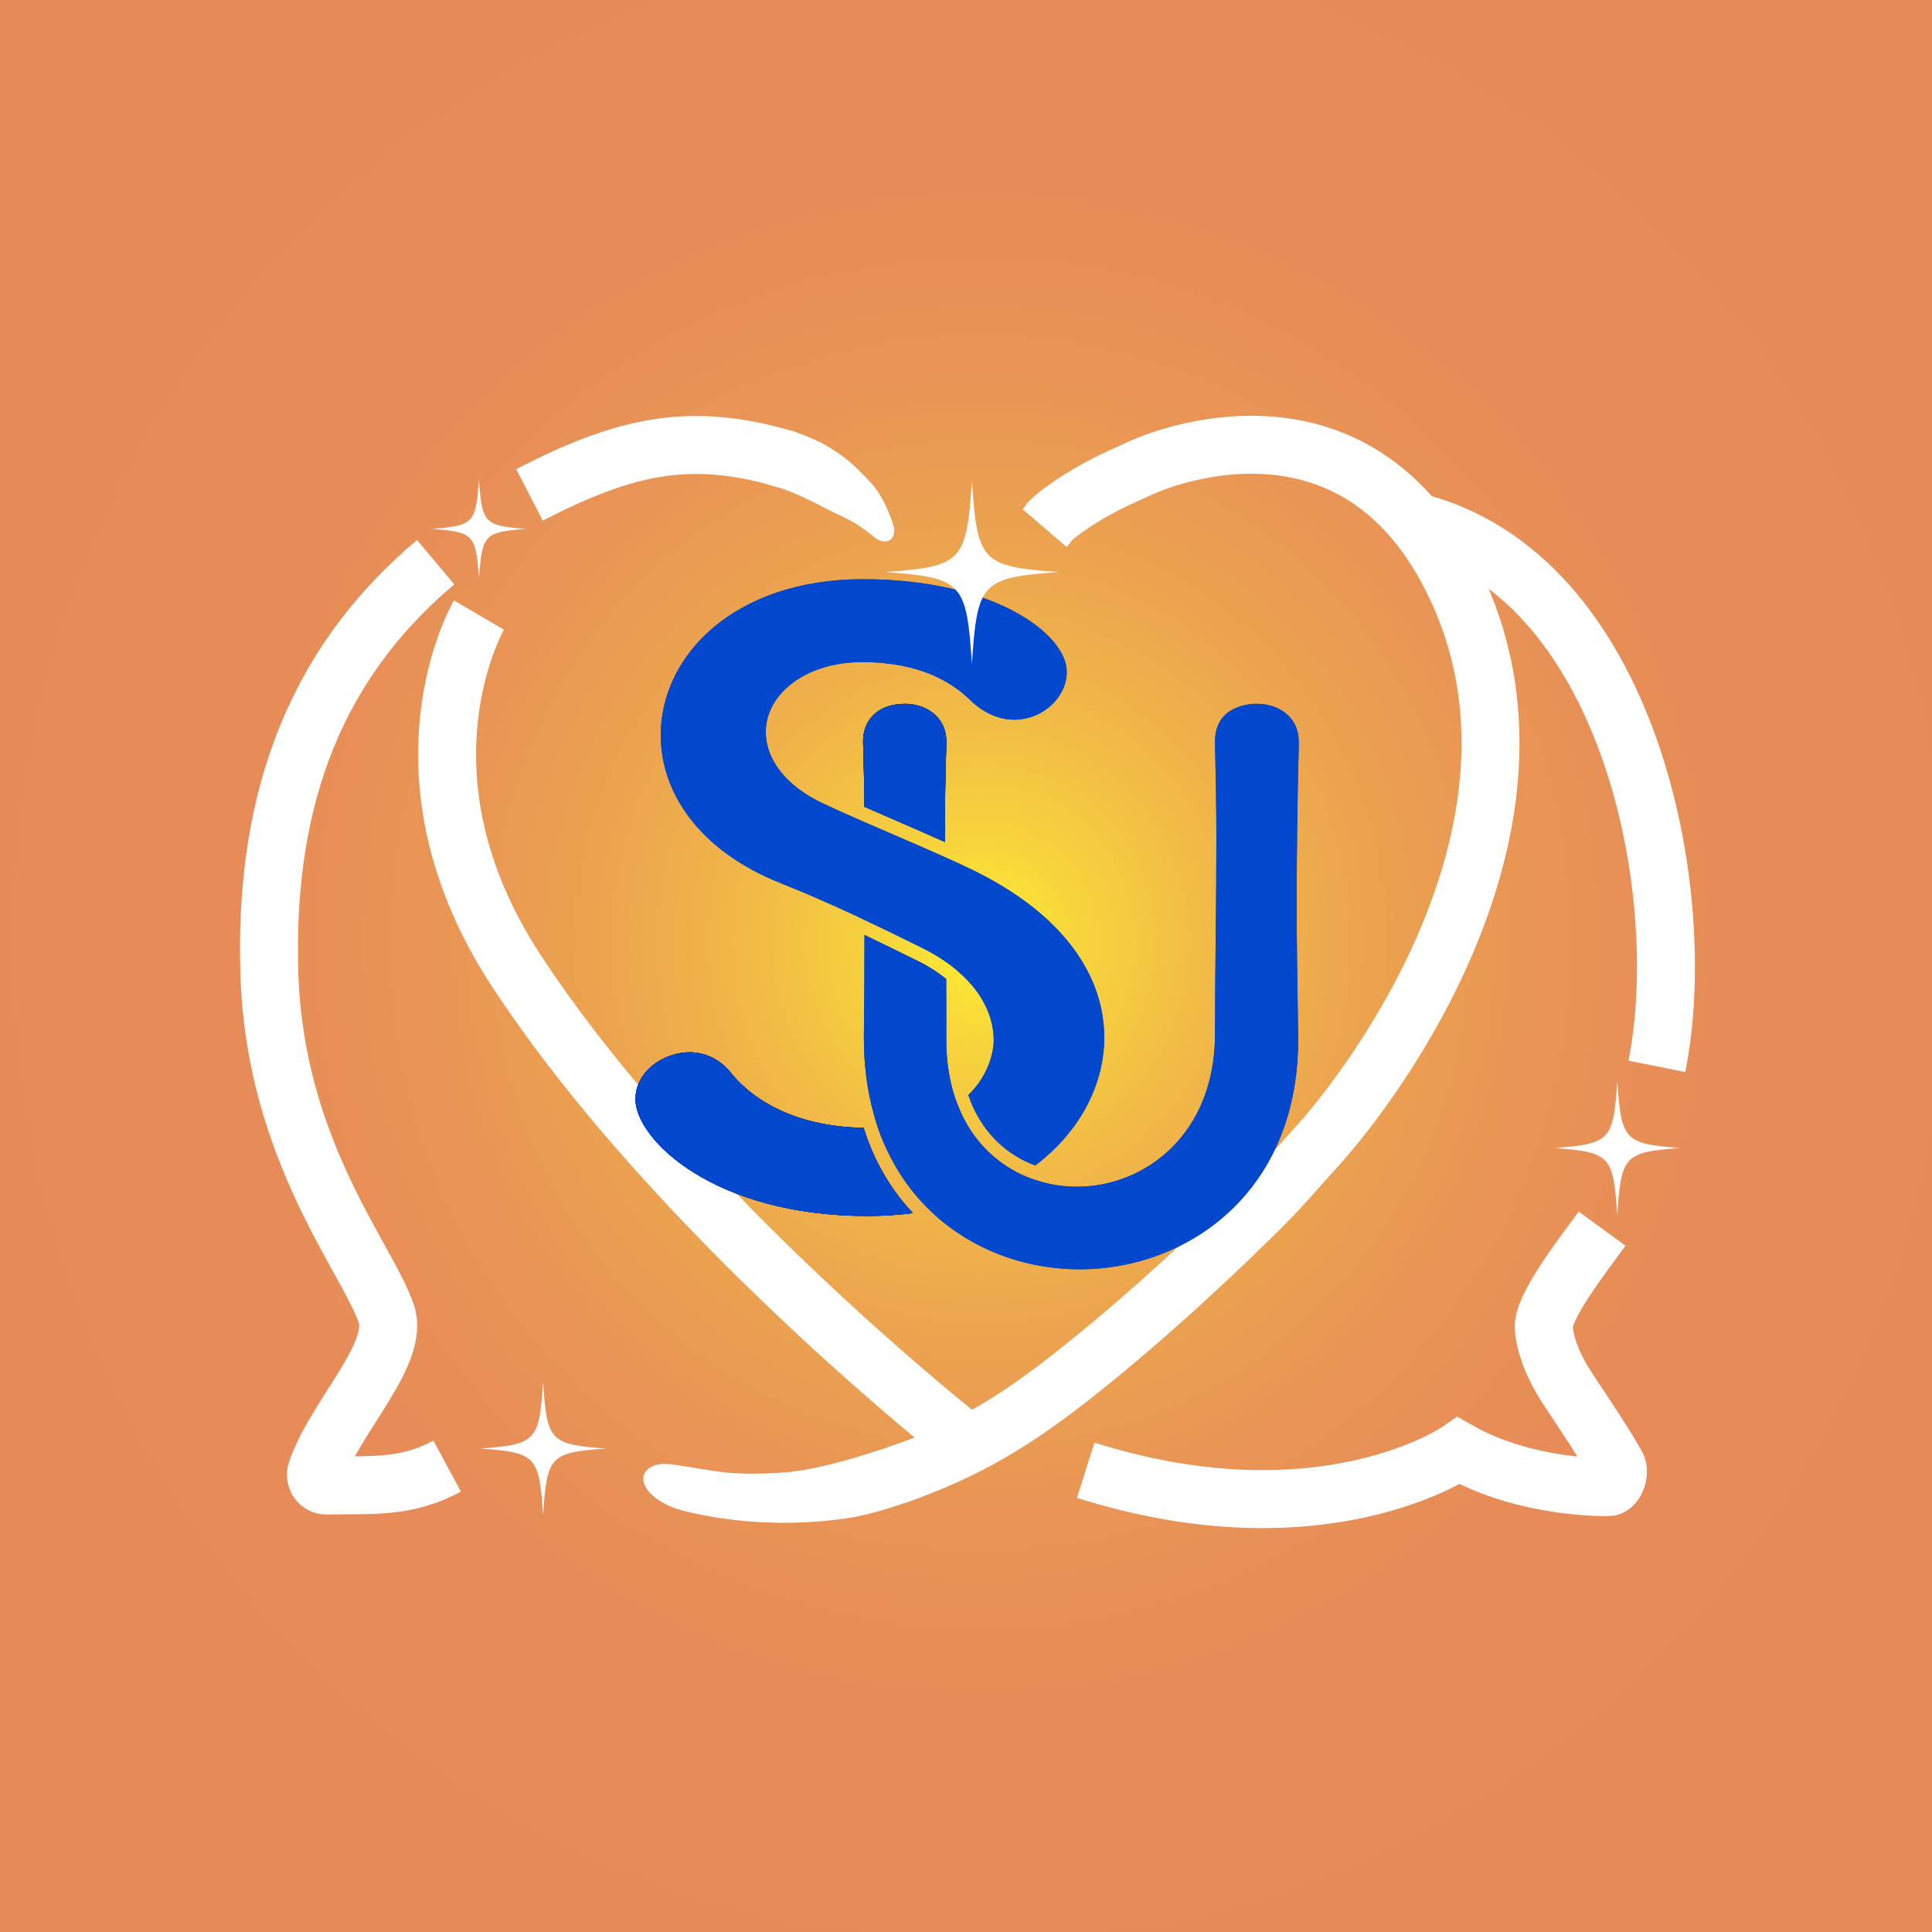
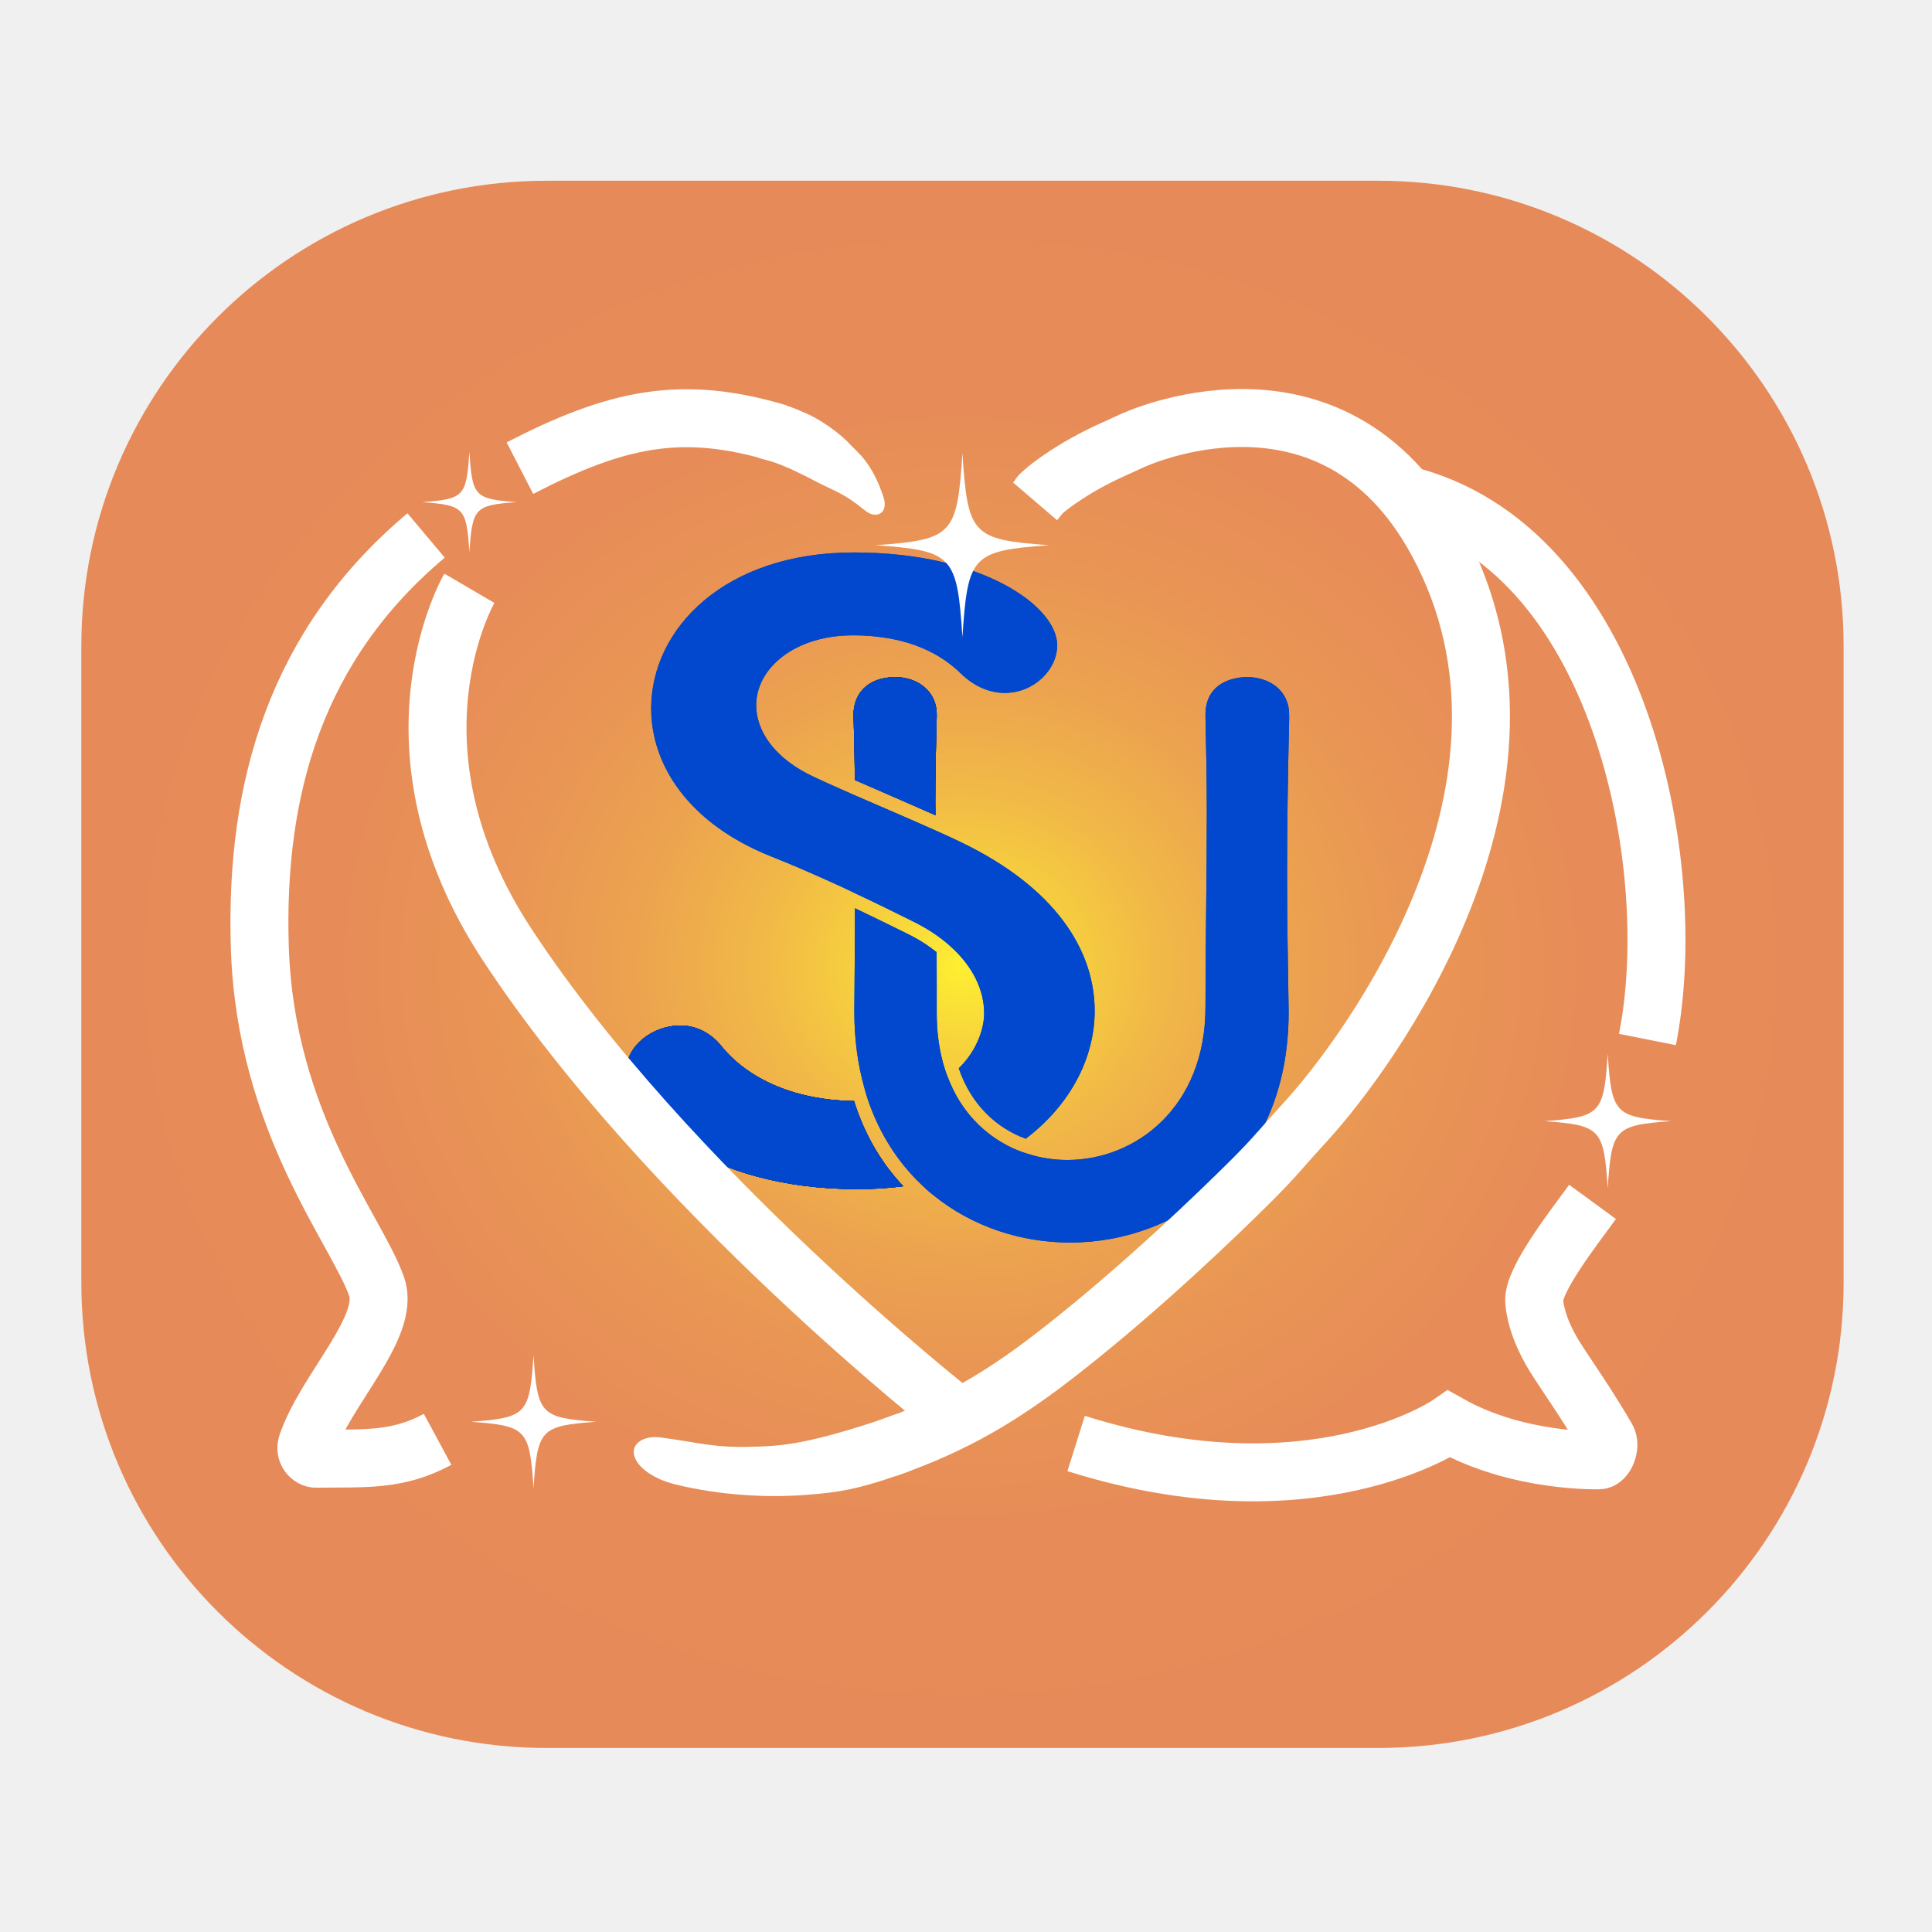
<svg xmlns="http://www.w3.org/2000/svg" xmlns:xlink="http://www.w3.org/1999/xlink" id="_文字" data-name="文字" viewBox="0 0 200 200">
  <defs>
    <style>
      .cls-1 {
        fill: #0148ce;
      }

      .cls-2 {
        fill: none;
        stroke: #fff;
        stroke-miterlimit: 10;
        stroke-width: 6px;
      }

      .cls-3 {
+         fill: url(#_新規グラデーションスウォッチ_1);
+       }
+ 
+       .cls-4 {
        fill: url(#_名称未設定グラデーション_373-4);
      }

-       .cls-4 {
+       .cls-5 {
        fill: url(#_名称未設定グラデーション_373-2);
      }

-       .cls-5 {
+       .cls-6 {
        fill: url(#_名称未設定グラデーション_373-3);
      }

-       .cls-6 {
+       .cls-7 {
        fill: #fff;
      }

-       .cls-7 {
+       .cls-8 {
        fill: #004c9a;
      }

-       .cls-8 {
+       .cls-9 {
        fill: url(#_名称未設定グラデーション_373);
      }
- 
-       .cls-9 {
-         fill: url(#_名称未設定グラデーション_95);
-       }
    </style>
-     <radialGradient id="_名称未設定グラデーション_95" data-name="名称未設定グラデーション 95" cx="92.34" cy="117.09" fx="92.34" fy="117.09" r="80" gradientTransform="translate(-23.11 -65.15) scale(1.35 1.39)" gradientUnits="userSpaceOnUse">
+     <radialGradient id="_新規グラデーションスウォッチ_1" data-name="新規グラデーションスウォッチ 1" cx="91.56" cy="116.62" fx="91.56" fy="116.62" r="65.53" gradientTransform="translate(-27.82 -44.54) scale(1.39 1.24)" gradientUnits="userSpaceOnUse">
      <stop offset="0" stop-color="#ffbc00" />
      <stop offset="0" stop-color="#fec90d" />
      <stop offset="0" stop-color="#feda1d" />
      <stop offset="0" stop-color="#fee628" />
      <stop offset="0" stop-color="#feed2f" />
      <stop offset="0" stop-color="#feef31" />
      <stop offset=".1" stop-color="#f7d33c" />
      <stop offset=".23" stop-color="#f1b847" />
      <stop offset=".37" stop-color="#eca34f" />
      <stop offset=".52" stop-color="#e99555" />
      <stop offset=".71" stop-color="#e78c58" />
      <stop offset="1" stop-color="#e78a5a" />
    </radialGradient>
-     <linearGradient id="_名称未設定グラデーション_373" data-name="名称未設定グラデーション 373" x1="160.84" y1="118.84" x2="173.78" y2="118.84" gradientUnits="userSpaceOnUse">
+     <linearGradient id="_名称未設定グラデーション_373" data-name="名称未設定グラデーション 373" x1="159.85" y1="116.06" x2="172.79" y2="116.06" gradientUnits="userSpaceOnUse">
      <stop offset="0" stop-color="#fff" />
      <stop offset=".04" stop-color="#fff" />
      <stop offset=".28" stop-color="#fff" />
      <stop offset="1" stop-color="#fff" />
    </linearGradient>
-     <linearGradient id="_名称未設定グラデーション_373-2" data-name="名称未設定グラデーション 373" x1="44.67" y1="54.75" x2="54.34" y2="54.75" xlink:href="#_名称未設定グラデーション_373" />
-     <linearGradient id="_名称未設定グラデーション_373-3" data-name="名称未設定グラデーション 373" x1="49.69" y1="149.95" x2="62.54" y2="149.95" xlink:href="#_名称未設定グラデーション_373" />
-     <linearGradient id="_名称未設定グラデーション_373-4" data-name="名称未設定グラデーション 373" x1="91.62" y1="59.22" x2="109.33" y2="59.22" xlink:href="#_名称未設定グラデーション_373" />
+     <linearGradient id="_名称未設定グラデーション_373-2" data-name="名称未設定グラデーション 373" x1="43.68" y1="51.98" x2="53.35" y2="51.98" xlink:href="#_名称未設定グラデーション_373" />
+     <linearGradient id="_名称未設定グラデーション_373-3" data-name="名称未設定グラデーション 373" x1="48.7" y1="147.18" x2="61.55" y2="147.18" xlink:href="#_名称未設定グラデーション_373" />
+     <linearGradient id="_名称未設定グラデーション_373-4" data-name="名称未設定グラデーション 373" x1="90.63" y1="56.44" x2="108.34" y2="56.44" xlink:href="#_名称未設定グラデーション_373" />
  </defs>
-   <rect class="cls-9" x="-6.48" y="-13.6" width="215.59" height="222.4" />
-   <path class="cls-2" d="M108.14,54.67c.84-.98.13-.34.84-.98.41-.37.98-.8,1.61-1.24,1.75-1.22,3.62-2.25,5.57-3.13l1.97-.9s20.72-9.84,31.68,10.5c13.53,25.09-7.25,52.95-13.62,59.92-.79.86-1.74,1.92-2.61,2.91-.96,1.1-1.96,2.15-2.99,3.18-3.47,3.45-11.23,10.96-19.66,17.58-5.95,4.68-10.99,7.72-18.15,10.21h0" />
-   <path class="cls-8" d="M173.97,118.84c-5.82.43-6.15.77-6.55,6.96-.4-6.18-.73-6.53-6.55-6.96,5.82-.43,6.15-.77,6.55-6.96.4,6.18.73,6.53,6.55,6.96Z" />
-   <path class="cls-6" d="M95.39,154.93c.01.07-1.64.62-1.77.67-3.9,1.34-5.88,1.66-8.93,1.9-4.37.36-9.2.04-13.65-1.03-2.62-.63-3.75-1.81-4.1-2.36-1.08-1.73.57-2.78,2.4-2.54,4.08.54,5.41,1.07,9.37.97,2.73-.07,5.17-.09,12.79-2.58l2.3-.82,1.58,5.78Z" />
-   <path class="cls-2" d="M45.1,58.2c-13.39,11.25-17.76,26.07-17.21,42.74.6,18.08,10.05,29.17,12.09,35.02,1.47,4.19-5.35,10.73-7.22,16.35-.24.72.3,1.49,1.02,1.47,4.88-.08,8.28.27,12.51-2.01" />
-   <path class="cls-2" d="M81.57,47.61c-9.98-2.99-16.69-1.57-26.76,3.62" />
-   <path class="cls-6" d="M82.06,44.78c.07-.29,2.66.9,2.92,1.04,1.39.71,3.07,1.92,4.08,3.03.7.76,2.19,1.79,3.38,5.38.55,1.66-.75,2.34-1.91,1.39-2.25-1.85-3.11-1.97-5.11-3.02-4.33-2.28-5.13-2.14-5.9-2.44-.25-.1-.26-.56-.14-.87l2.68-4.49Z" />
-   <path class="cls-4" d="M54.48,54.75c-4.35.32-4.59.58-4.9,5.2-.3-4.62-.54-4.88-4.9-5.2,4.35-.32,4.59-.58,4.9-5.2.3,4.62.54,4.88,4.9,5.2Z" />
-   <path class="cls-5" d="M62.72,149.95c-5.78.42-6.1.77-6.5,6.9-.4-6.14-.72-6.48-6.5-6.9,5.78-.42,6.1-.77,6.5-6.9.4,6.14.72,6.48,6.5,6.9Z" />
-   <path class="cls-2" d="M49.58,63.67s-9.57,16.34,3.9,36.87c16.61,25.31,46.37,48.62,46.37,48.62" />
-   <path class="cls-2" d="M146.18,53.93c22.43,5.29,28.96,38.36,25.34,56.46" />
-   <path class="cls-2" d="M165.85,127.19c-2.01,2.75-6.21,8.14-6.04,10.29.21,2.65,1.81,5.21,2.13,5.73,1.02,1.65,3.38,4.96,5.39,8.45.47.82-.17,2.29-.82,2.28,0,0-8.4.26-15.51-3.75,0,0-14.05,9.75-38.61,2.01" />
+   <rect class="cls-3" x="8.42" y="18.71" width="182.43" height="162.24" rx="48.18" ry="48.18" />
  <g>
    <g>
      <g>
-         <path d="M94.49,125.57c-1.5.2-3.08.3-4.73.3-15.83,0-23.98-7.91-23.98-12.09,0-2.8,2.81-4.85,5.63-4.85,1.55,0,3.1.69,4.26,2.14,2.47,3.07,7.07,5.58,13.72,5.68,1.1,3.55,2.88,6.47,5.09,8.81Z" />
-         <path d="M89.4,116.76c-6.64-.1-11.24-2.61-13.72-5.68-1.16-1.45-2.71-2.14-4.26-2.14-2.82,0-5.63,2.05-5.63,4.85,0,4.18,8.15,12.09,23.98,12.09,1.65,0,3.23-.1,4.73-.3-2.21-2.34-3.98-5.27-5.09-8.81Z" />
-         <path class="cls-7" d="M114.31,107.41c0,4.82-2.47,9.7-7.14,13.24-3.02-1.12-5.63-3.49-6.93-7.29,2.01-1.95,2.63-4.31,2.63-5.68,0-2.37-1.13-4.87-3.54-6.99-.42-.39-.89-.75-1.4-1.11-.73-.52-1.55-.99-2.45-1.44-1.85-.92-3.87-1.92-6-2.91-.45-.23-.92-.45-1.38-.66-2.38-1.09-4.84-2.18-7.27-3.14-8.54-3.4-12.43-9.45-12.43-15.32,0-8.24,7.58-16.15,20.97-16.15s21.06,5.61,21.06,9.6c0,2.56-2.42,4.94-5.44,4.94-1.45,0-3.1-.6-4.56-2.04-1.85-1.79-5.15-3.92-11.16-3.92s-10,3.4-10,7.24c0,2.63,1.85,5.53,6.11,7.48.8.37,1.72.79,2.7,1.22.45.2.92.4,1.4.62,2.67,1.16,5.68,2.44,8.33,3.63.48.22.95.43,1.4.63.46.22.89.42,1.31.62,9.7,4.68,13.79,11.14,13.79,17.44Z" />
+         <path d="M93.5,122.8c-1.5.2-3.08.3-4.73.3-15.83,0-23.98-7.91-23.98-12.09,0-2.8,2.81-4.85,5.63-4.85,1.55,0,3.1.69,4.26,2.14,2.47,3.07,7.07,5.58,13.72,5.68,1.1,3.55,2.88,6.47,5.09,8.81Z" />
+         <path d="M88.41,113.98c-6.64-.1-11.24-2.61-13.72-5.68-1.16-1.45-2.71-2.14-4.26-2.14-2.82,0-5.63,2.05-5.63,4.85,0,4.18,8.15,12.09,23.98,12.09,1.65,0,3.23-.1,4.73-.3-2.21-2.34-3.98-5.27-5.09-8.81Z" />
+         <path class="cls-8" d="M113.32,104.64c0,4.82-2.47,9.7-7.14,13.24-3.02-1.12-5.63-3.49-6.93-7.29,2.01-1.95,2.63-4.31,2.63-5.68,0-2.37-1.13-4.87-3.54-6.99-.42-.39-.89-.75-1.4-1.11-.73-.52-1.55-.99-2.45-1.44-1.85-.92-3.87-1.92-6-2.91-.45-.23-.92-.45-1.38-.66-2.38-1.09-4.84-2.18-7.27-3.14-8.54-3.4-12.43-9.45-12.43-15.32,0-8.24,7.58-16.15,20.97-16.15s21.06,5.61,21.06,9.6c0,2.56-2.42,4.94-5.44,4.94-1.45,0-3.1-.6-4.56-2.04-1.85-1.79-5.15-3.92-11.16-3.92s-10,3.4-10,7.24c0,2.63,1.85,5.53,6.11,7.48.8.37,1.72.79,2.7,1.22.45.2.92.4,1.4.62,2.67,1.16,5.68,2.44,8.33,3.63.48.22.95.43,1.4.63.46.22.89.42,1.31.62,9.7,4.68,13.79,11.14,13.79,17.44Z" />
      </g>
      <g>
-         <path class="cls-1" d="M94.49,125.57c-1.5.2-3.08.3-4.73.3-15.83,0-23.98-7.91-23.98-12.09,0-2.8,2.81-4.85,5.63-4.85,1.55,0,3.1.69,4.26,2.14,2.47,3.07,7.07,5.58,13.72,5.68,1.1,3.55,2.88,6.47,5.09,8.81Z" />
-         <path class="cls-1" d="M89.4,116.76c-6.64-.1-11.24-2.61-13.72-5.68-1.16-1.45-2.71-2.14-4.26-2.14-2.82,0-5.63,2.05-5.63,4.85,0,4.18,8.15,12.09,23.98,12.09,1.65,0,3.23-.1,4.73-.3-2.21-2.34-3.98-5.27-5.09-8.81Z" />
-         <path class="cls-1" d="M114.31,107.41c0,4.82-2.47,9.7-7.14,13.24-3.02-1.12-5.63-3.49-6.93-7.29,2.01-1.95,2.63-4.31,2.63-5.68,0-2.37-1.13-4.87-3.54-6.99-.42-.39-.89-.75-1.4-1.11-.73-.52-1.55-.99-2.45-1.44-1.85-.92-3.87-1.92-6-2.91-.45-.23-.92-.45-1.38-.66-2.38-1.09-4.84-2.18-7.27-3.14-8.54-3.4-12.43-9.45-12.43-15.32,0-8.24,7.58-16.15,20.97-16.15s21.06,5.61,21.06,9.6c0,2.56-2.42,4.94-5.44,4.94-1.45,0-3.1-.6-4.56-2.04-1.85-1.79-5.15-3.92-11.16-3.92s-10,3.4-10,7.24c0,2.63,1.85,5.53,6.11,7.48.8.37,1.72.79,2.7,1.22.45.2.92.4,1.4.62,2.67,1.16,5.68,2.44,8.33,3.63.48.22.95.43,1.4.63.46.22.89.42,1.31.62,9.7,4.68,13.79,11.14,13.79,17.44Z" />
+         <path class="cls-1" d="M93.5,122.8c-1.5.2-3.08.3-4.73.3-15.83,0-23.98-7.91-23.98-12.09,0-2.8,2.81-4.85,5.63-4.85,1.55,0,3.1.69,4.26,2.14,2.47,3.07,7.07,5.58,13.72,5.68,1.1,3.55,2.88,6.47,5.09,8.81Z" />
+         <path class="cls-1" d="M88.41,113.98c-6.64-.1-11.24-2.61-13.72-5.68-1.16-1.45-2.71-2.14-4.26-2.14-2.82,0-5.63,2.05-5.63,4.85,0,4.18,8.15,12.09,23.98,12.09,1.65,0,3.23-.1,4.73-.3-2.21-2.34-3.98-5.27-5.09-8.81Z" />
+         <path class="cls-1" d="M113.32,104.64c0,4.82-2.47,9.7-7.14,13.24-3.02-1.12-5.63-3.49-6.93-7.29,2.01-1.95,2.63-4.31,2.63-5.68,0-2.37-1.13-4.87-3.54-6.99-.42-.39-.89-.75-1.4-1.11-.73-.52-1.55-.99-2.45-1.44-1.85-.92-3.87-1.92-6-2.91-.45-.23-.92-.45-1.38-.66-2.38-1.09-4.84-2.18-7.27-3.14-8.54-3.4-12.43-9.45-12.43-15.32,0-8.24,7.58-16.15,20.97-16.15s21.06,5.61,21.06,9.6c0,2.56-2.42,4.94-5.44,4.94-1.45,0-3.1-.6-4.56-2.04-1.85-1.79-5.15-3.92-11.16-3.92s-10,3.4-10,7.24c0,2.63,1.85,5.53,6.11,7.48.8.37,1.72.79,2.7,1.22.45.2.92.4,1.4.62,2.67,1.16,5.68,2.44,8.33,3.63.48.22.95.43,1.4.63.46.22.89.42,1.31.62,9.7,4.68,13.79,11.14,13.79,17.44Z" />
      </g>
    </g>
    <g>
      <g>
-         <path d="M97.96,76.92c-.08,2.97-.15,5.94-.15,8.91,0,.45,0,.88.01,1.32-1.61-.72-3.34-1.46-5.02-2.2-1.15-.5-2.26-.98-3.31-1.44-.03-2.24-.07-4.44-.14-6.6-.07-2.23,1.36-4.05,4.35-4.05,2.08,0,4.26,1.29,4.26,3.89v.16Z" />
-         <path d="M97.96,76.76c0-2.6-2.18-3.89-4.26-3.89-2.99,0-4.42,1.82-4.35,4.05.07,2.17.11,4.36.14,6.6,1.05.46,2.17.93,3.31,1.44,1.68.73,3.41,1.48,5.02,2.2-.01-.45-.01-.88-.01-1.32,0-2.97.07-5.94.15-8.91v-.16Z" />
-         <path class="cls-7" d="M134.45,76.92c-.15,6.33-.22,11.51-.22,16.48,0,4.35.07,8.61.15,13.42.38,16.64-11.59,24.58-22.59,24.58-5.09,0-10.16-1.64-14.18-4.91-.48-.37-.92-.78-1.36-1.21-2.31-2.23-4.17-5.08-5.37-8.53-.15-.47-.31-.95-.43-1.44-.66-2.34-1.02-4.95-1.02-7.81v-.37c.04-3.36.06-6.83.06-10.34,1.87.89,3.69,1.78,5.4,2.63,1.16.56,2.18,1.22,3.06,1.92.01,1.06.01,2.12.01,3.19v3.13c0,1.92.24,3.66.67,5.21.14.49.29.96.48,1.42,1.34,3.55,3.8,5.97,6.68,7.32.53.24,1.09.46,1.65.62,1.31.42,2.68.62,4.05.62,7.03,0,14.29-5.43,14.29-15.81,0-6.63.14-13.42.14-20.14,0-3.36-.07-6.72-.14-9.99-.08-3.45,2.84-4.05,4.33-4.05,2.17,0,4.33,1.29,4.33,3.89v.16Z" />
+         <path d="M96.97,74.15c-.08,2.97-.15,5.94-.15,8.91,0,.45,0,.88.01,1.32-1.61-.72-3.34-1.46-5.02-2.2-1.15-.5-2.26-.98-3.31-1.44-.03-2.24-.07-4.44-.14-6.6-.07-2.23,1.36-4.05,4.35-4.05,2.08,0,4.26,1.29,4.26,3.89v.16Z" />
+         <path d="M96.97,73.99c0-2.6-2.18-3.89-4.26-3.89-2.99,0-4.42,1.82-4.35,4.05.07,2.17.11,4.36.14,6.6,1.05.46,2.17.93,3.31,1.44,1.68.73,3.41,1.48,5.02,2.2-.01-.45-.01-.88-.01-1.32,0-2.97.07-5.94.15-8.91v-.16Z" />
+         <path class="cls-8" d="M133.46,74.15c-.15,6.33-.22,11.51-.22,16.48,0,4.35.07,8.61.15,13.42.38,16.64-11.59,24.58-22.59,24.58-5.09,0-10.16-1.64-14.18-4.91-.48-.37-.92-.78-1.36-1.21-2.31-2.23-4.17-5.08-5.37-8.53-.15-.47-.31-.95-.43-1.44-.66-2.34-1.02-4.95-1.02-7.81v-.37c.04-3.36.06-6.83.06-10.34,1.87.89,3.69,1.78,5.4,2.63,1.16.56,2.18,1.22,3.06,1.92.01,1.06.01,2.12.01,3.19v3.13c0,1.92.24,3.66.67,5.21.14.49.29.96.48,1.42,1.34,3.55,3.8,5.97,6.68,7.32.53.24,1.09.46,1.65.62,1.31.42,2.68.62,4.05.62,7.03,0,14.29-5.43,14.29-15.81,0-6.63.14-13.42.14-20.14,0-3.36-.07-6.72-.14-9.99-.08-3.45,2.84-4.05,4.33-4.05,2.17,0,4.33,1.29,4.33,3.89v.16Z" />
      </g>
      <g>
-         <path class="cls-1" d="M97.96,76.92c-.08,2.97-.15,5.94-.15,8.91,0,.45,0,.88.01,1.32-1.61-.72-3.34-1.46-5.02-2.2-1.15-.5-2.26-.98-3.31-1.44-.03-2.24-.07-4.44-.14-6.6-.07-2.23,1.36-4.05,4.35-4.05,2.08,0,4.26,1.29,4.26,3.89v.16Z" />
-         <path class="cls-1" d="M97.96,76.76c0-2.6-2.18-3.89-4.26-3.89-2.99,0-4.42,1.82-4.35,4.05.07,2.17.11,4.36.14,6.6,1.05.46,2.17.93,3.31,1.44,1.68.73,3.41,1.48,5.02,2.2-.01-.45-.01-.88-.01-1.32,0-2.97.07-5.94.15-8.91v-.16Z" />
-         <path class="cls-1" d="M134.45,76.92c-.15,6.33-.22,11.51-.22,16.48,0,4.35.07,8.61.15,13.42.38,16.64-11.59,24.58-22.59,24.58-5.09,0-10.16-1.64-14.18-4.91-.48-.37-.92-.78-1.36-1.21-2.31-2.23-4.17-5.08-5.37-8.53-.15-.47-.31-.95-.43-1.44-.66-2.34-1.02-4.95-1.02-7.81v-.37c.04-3.36.06-6.83.06-10.34,1.87.89,3.69,1.78,5.4,2.63,1.16.56,2.18,1.22,3.06,1.92.01,1.06.01,2.12.01,3.19v3.13c0,1.92.24,3.66.67,5.21.14.49.29.96.48,1.42,1.34,3.55,3.8,5.97,6.68,7.32.53.24,1.09.46,1.65.62,1.31.42,2.68.62,4.05.62,7.03,0,14.29-5.43,14.29-15.81,0-6.63.14-13.42.14-20.14,0-3.36-.07-6.72-.14-9.99-.08-3.45,2.84-4.05,4.33-4.05,2.17,0,4.33,1.29,4.33,3.89v.16Z" />
+         <path class="cls-1" d="M96.97,74.15c-.08,2.97-.15,5.94-.15,8.91,0,.45,0,.88.01,1.32-1.61-.72-3.34-1.46-5.02-2.2-1.15-.5-2.26-.98-3.31-1.44-.03-2.24-.07-4.44-.14-6.6-.07-2.23,1.36-4.05,4.35-4.05,2.08,0,4.26,1.29,4.26,3.89v.16Z" />
+         <path class="cls-1" d="M96.97,73.99c0-2.6-2.18-3.89-4.26-3.89-2.99,0-4.42,1.82-4.35,4.05.07,2.17.11,4.36.14,6.6,1.05.46,2.17.93,3.31,1.44,1.68.73,3.41,1.48,5.02,2.2-.01-.45-.01-.88-.01-1.32,0-2.97.07-5.94.15-8.91v-.16Z" />
+         <path class="cls-1" d="M133.46,74.15c-.15,6.33-.22,11.51-.22,16.48,0,4.35.07,8.61.15,13.42.38,16.64-11.59,24.58-22.59,24.58-5.09,0-10.16-1.64-14.18-4.91-.48-.37-.92-.78-1.36-1.21-2.31-2.23-4.17-5.08-5.37-8.53-.15-.47-.31-.95-.43-1.44-.66-2.34-1.02-4.95-1.02-7.81v-.37c.04-3.36.06-6.83.06-10.34,1.87.89,3.69,1.78,5.4,2.63,1.16.56,2.18,1.22,3.06,1.92.01,1.06.01,2.12.01,3.19v3.13c0,1.92.24,3.66.67,5.21.14.49.29.96.48,1.42,1.34,3.55,3.8,5.97,6.68,7.32.53.24,1.09.46,1.65.62,1.31.42,2.68.62,4.05.62,7.03,0,14.29-5.43,14.29-15.81,0-6.63.14-13.42.14-20.14,0-3.36-.07-6.72-.14-9.99-.08-3.45,2.84-4.05,4.33-4.05,2.17,0,4.33,1.29,4.33,3.89v.16Z" />
      </g>
    </g>
  </g>
-   <path class="cls-3" d="M109.58,59.22c-7.97.58-8.42,1.06-8.97,9.52-.55-8.46-1-8.94-8.97-9.52,7.97-.58,8.42-1.06,8.97-9.52.55,8.46,1,8.94,8.97,9.52Z" />
+   <g>
+     <path class="cls-2" d="M107.15,51.9c.84-.98.13-.34.84-.98.41-.37.98-.8,1.61-1.24,1.75-1.22,3.62-2.25,5.57-3.13l1.97-.9s20.72-9.84,31.68,10.5c13.53,25.09-7.25,52.95-13.62,59.92-.79.86-1.74,1.92-2.61,2.91-.96,1.1-1.96,2.15-2.99,3.18-3.47,3.45-11.23,10.96-19.66,17.58-5.95,4.68-10.99,7.72-18.15,10.21h0" />
+     <path class="cls-9" d="M172.98,116.06c-5.82.43-6.15.77-6.55,6.96-.4-6.18-.73-6.53-6.55-6.96,5.82-.43,6.15-.77,6.55-6.96.4,6.18.73,6.53,6.55,6.96Z" />
+     <path class="cls-7" d="M94.4,152.16c.01.07-1.64.62-1.77.67-3.9,1.34-5.88,1.66-8.93,1.9-4.37.36-9.2.04-13.65-1.03-2.62-.63-3.75-1.81-4.1-2.36-1.08-1.73.57-2.78,2.4-2.54,4.08.54,5.41,1.07,9.37.97,2.73-.07,5.17-.09,12.79-2.58l2.3-.82,1.58,5.78Z" />
+     <path class="cls-2" d="M44.11,55.43c-13.39,11.25-17.76,26.07-17.21,42.74.6,18.08,10.05,29.17,12.09,35.02,1.47,4.19-5.35,10.73-7.22,16.35-.24.72.3,1.49,1.02,1.47,4.88-.08,8.28.27,12.51-2.01" />
+     <path class="cls-2" d="M80.58,44.84c-9.98-2.99-16.69-1.57-26.76,3.62" />
+     <path class="cls-7" d="M81.08,42.01c.07-.29,2.66.9,2.92,1.04,1.39.71,3.07,1.92,4.08,3.03.7.76,2.19,1.79,3.38,5.38.55,1.66-.75,2.34-1.91,1.39-2.25-1.85-3.11-1.97-5.11-3.02-4.33-2.28-5.13-2.14-5.9-2.44-.25-.1-.26-.56-.14-.87l2.68-4.49Z" />
+     <path class="cls-5" d="M53.49,51.98c-4.35.32-4.59.58-4.9,5.2-.3-4.62-.54-4.88-4.9-5.2,4.35-.32,4.59-.58,4.9-5.2.3,4.62.54,4.88,4.9,5.2Z" />
+     <path class="cls-6" d="M61.73,147.18c-5.78.42-6.1.77-6.5,6.9-.4-6.14-.72-6.48-6.5-6.9,5.78-.42,6.1-.77,6.5-6.9.4,6.14.72,6.48,6.5,6.9Z" />
+     <path class="cls-2" d="M48.59,60.9s-9.57,16.34,3.9,36.87c16.61,25.31,46.37,48.62,46.37,48.62" />
+     <path class="cls-2" d="M145.2,51.15c22.43,5.29,28.96,38.36,25.34,56.46" />
+     <path class="cls-2" d="M164.86,124.42c-2.01,2.75-6.21,8.14-6.04,10.29.21,2.65,1.81,5.21,2.13,5.73,1.02,1.65,3.38,4.96,5.39,8.45.47.82-.17,2.29-.82,2.28,0,0-8.4.26-15.51-3.75,0,0-14.05,9.75-38.61,2.01" />
+     <path class="cls-4" d="M108.6,56.44c-7.97.58-8.42,1.06-8.97,9.52-.55-8.46-1-8.94-8.97-9.52,7.97-.58,8.42-1.06,8.97-9.52.55,8.46,1,8.94,8.97,9.52Z" />
+   </g>
</svg>
